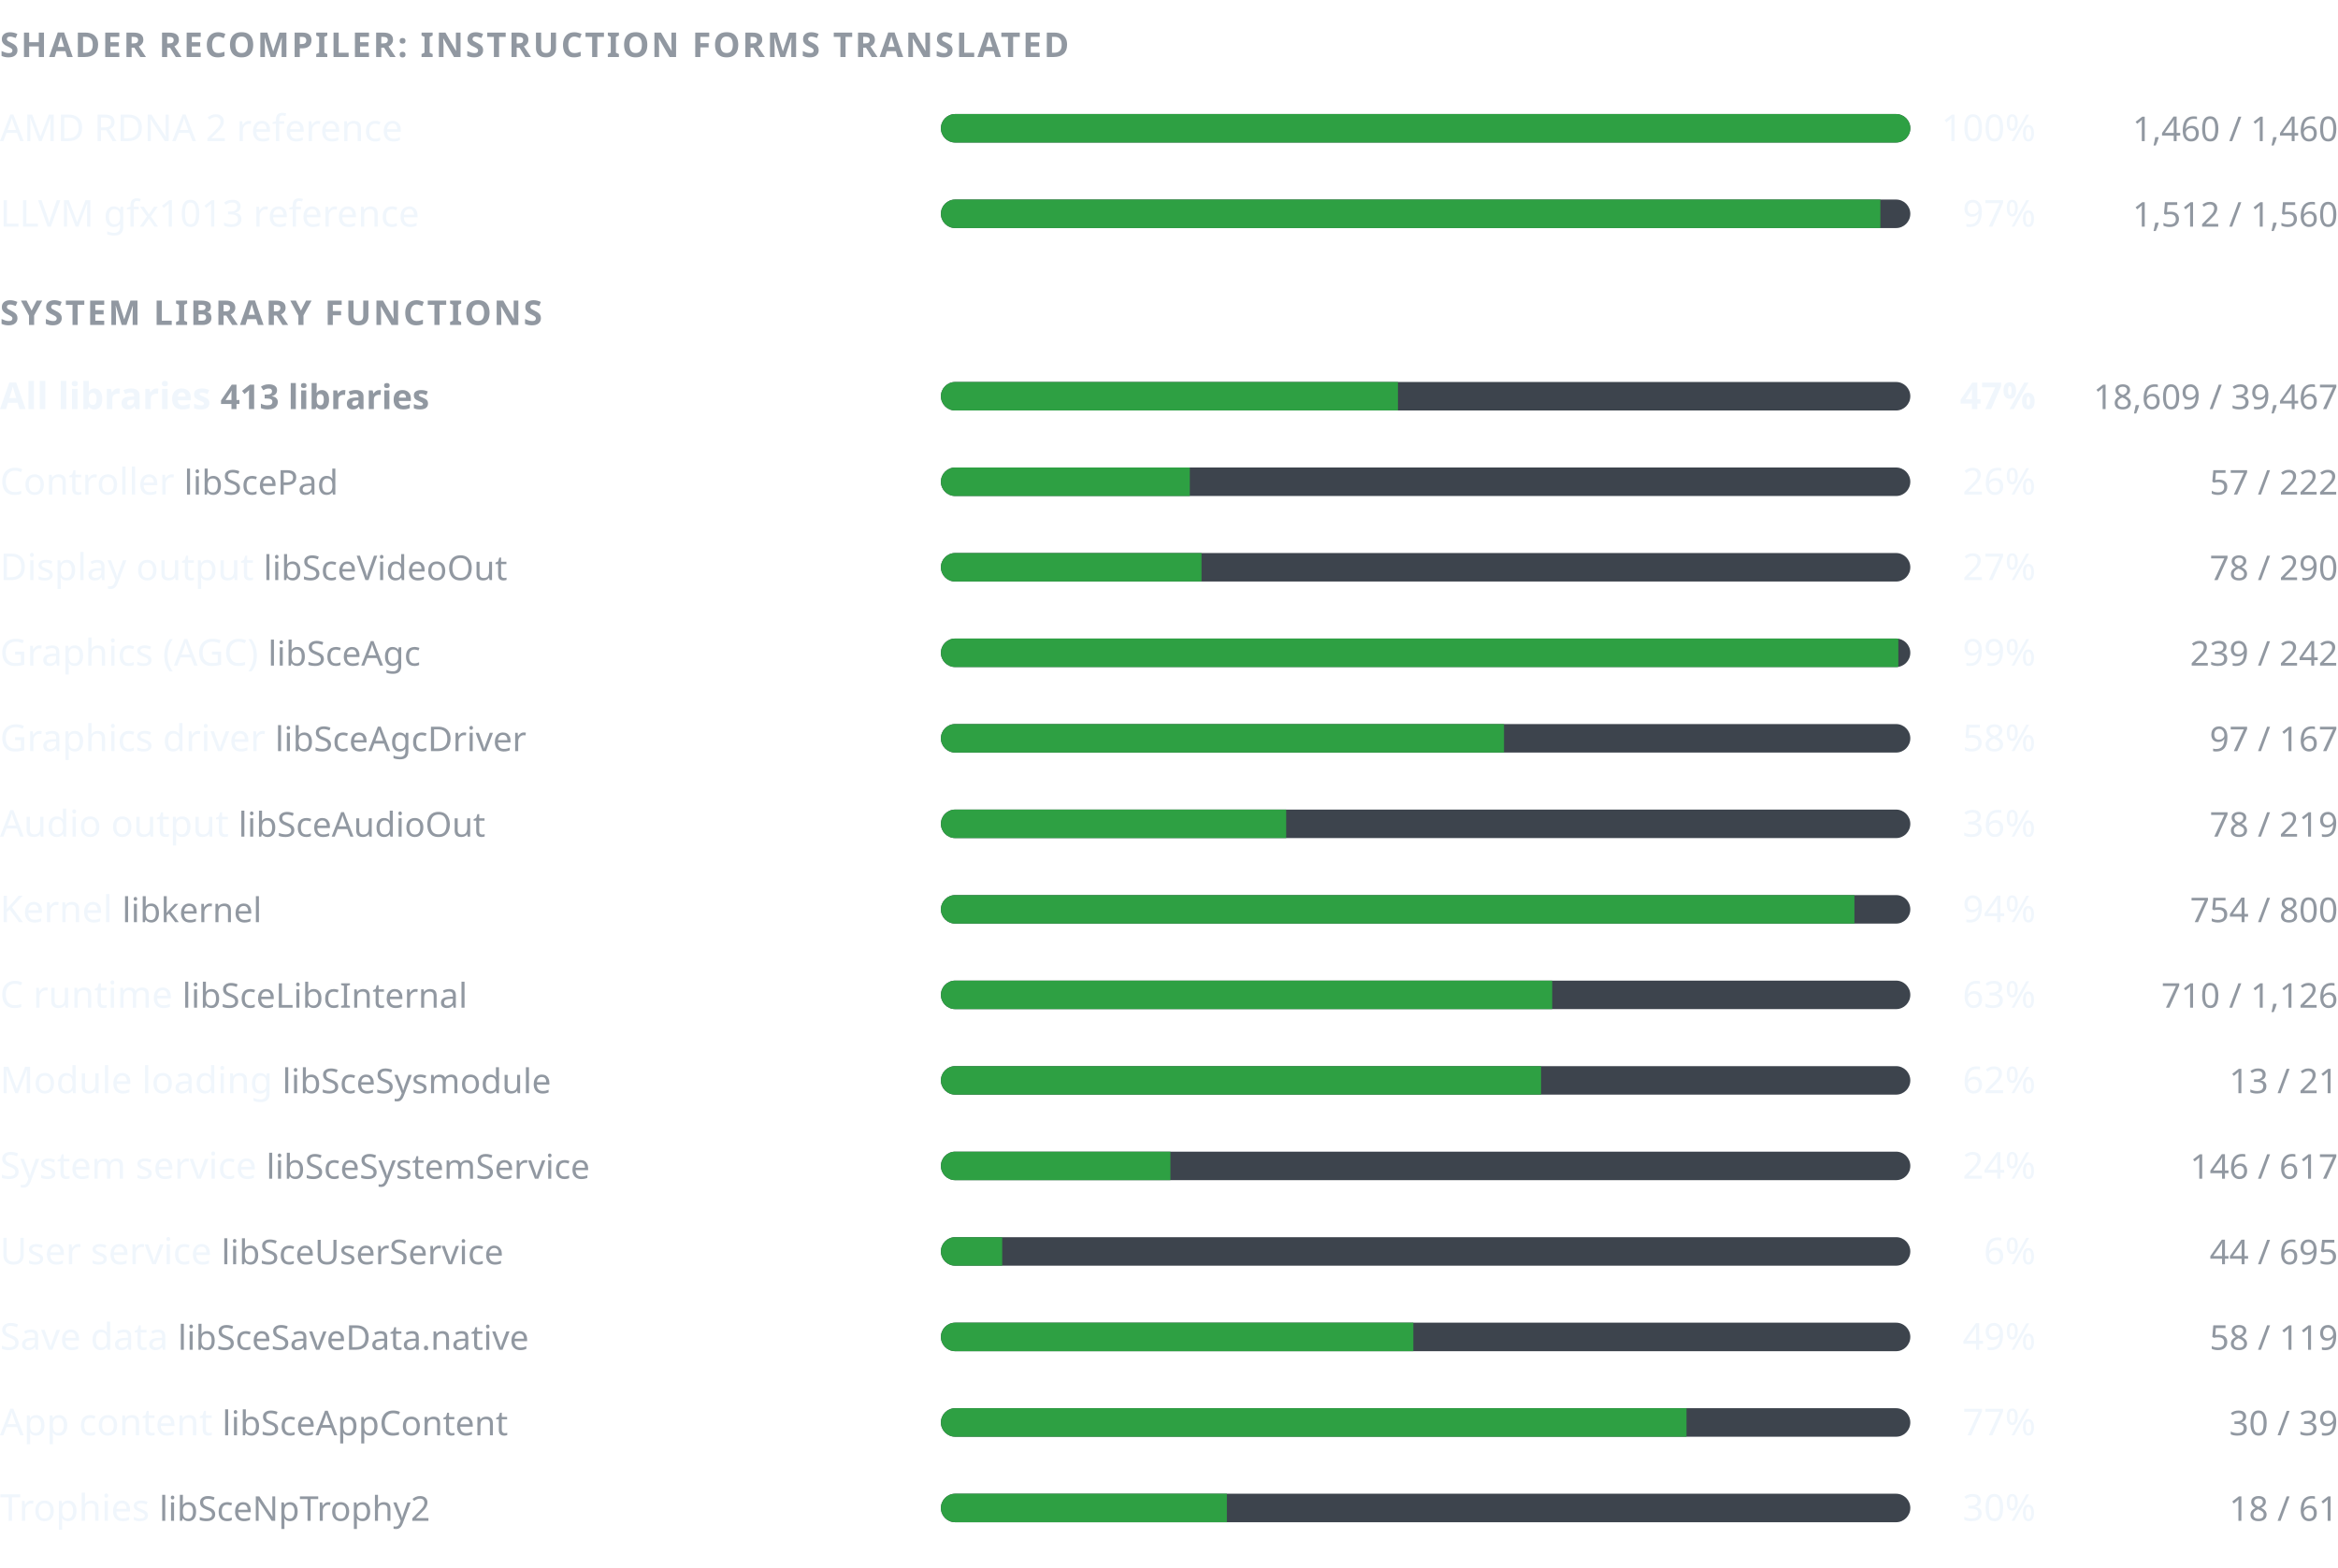
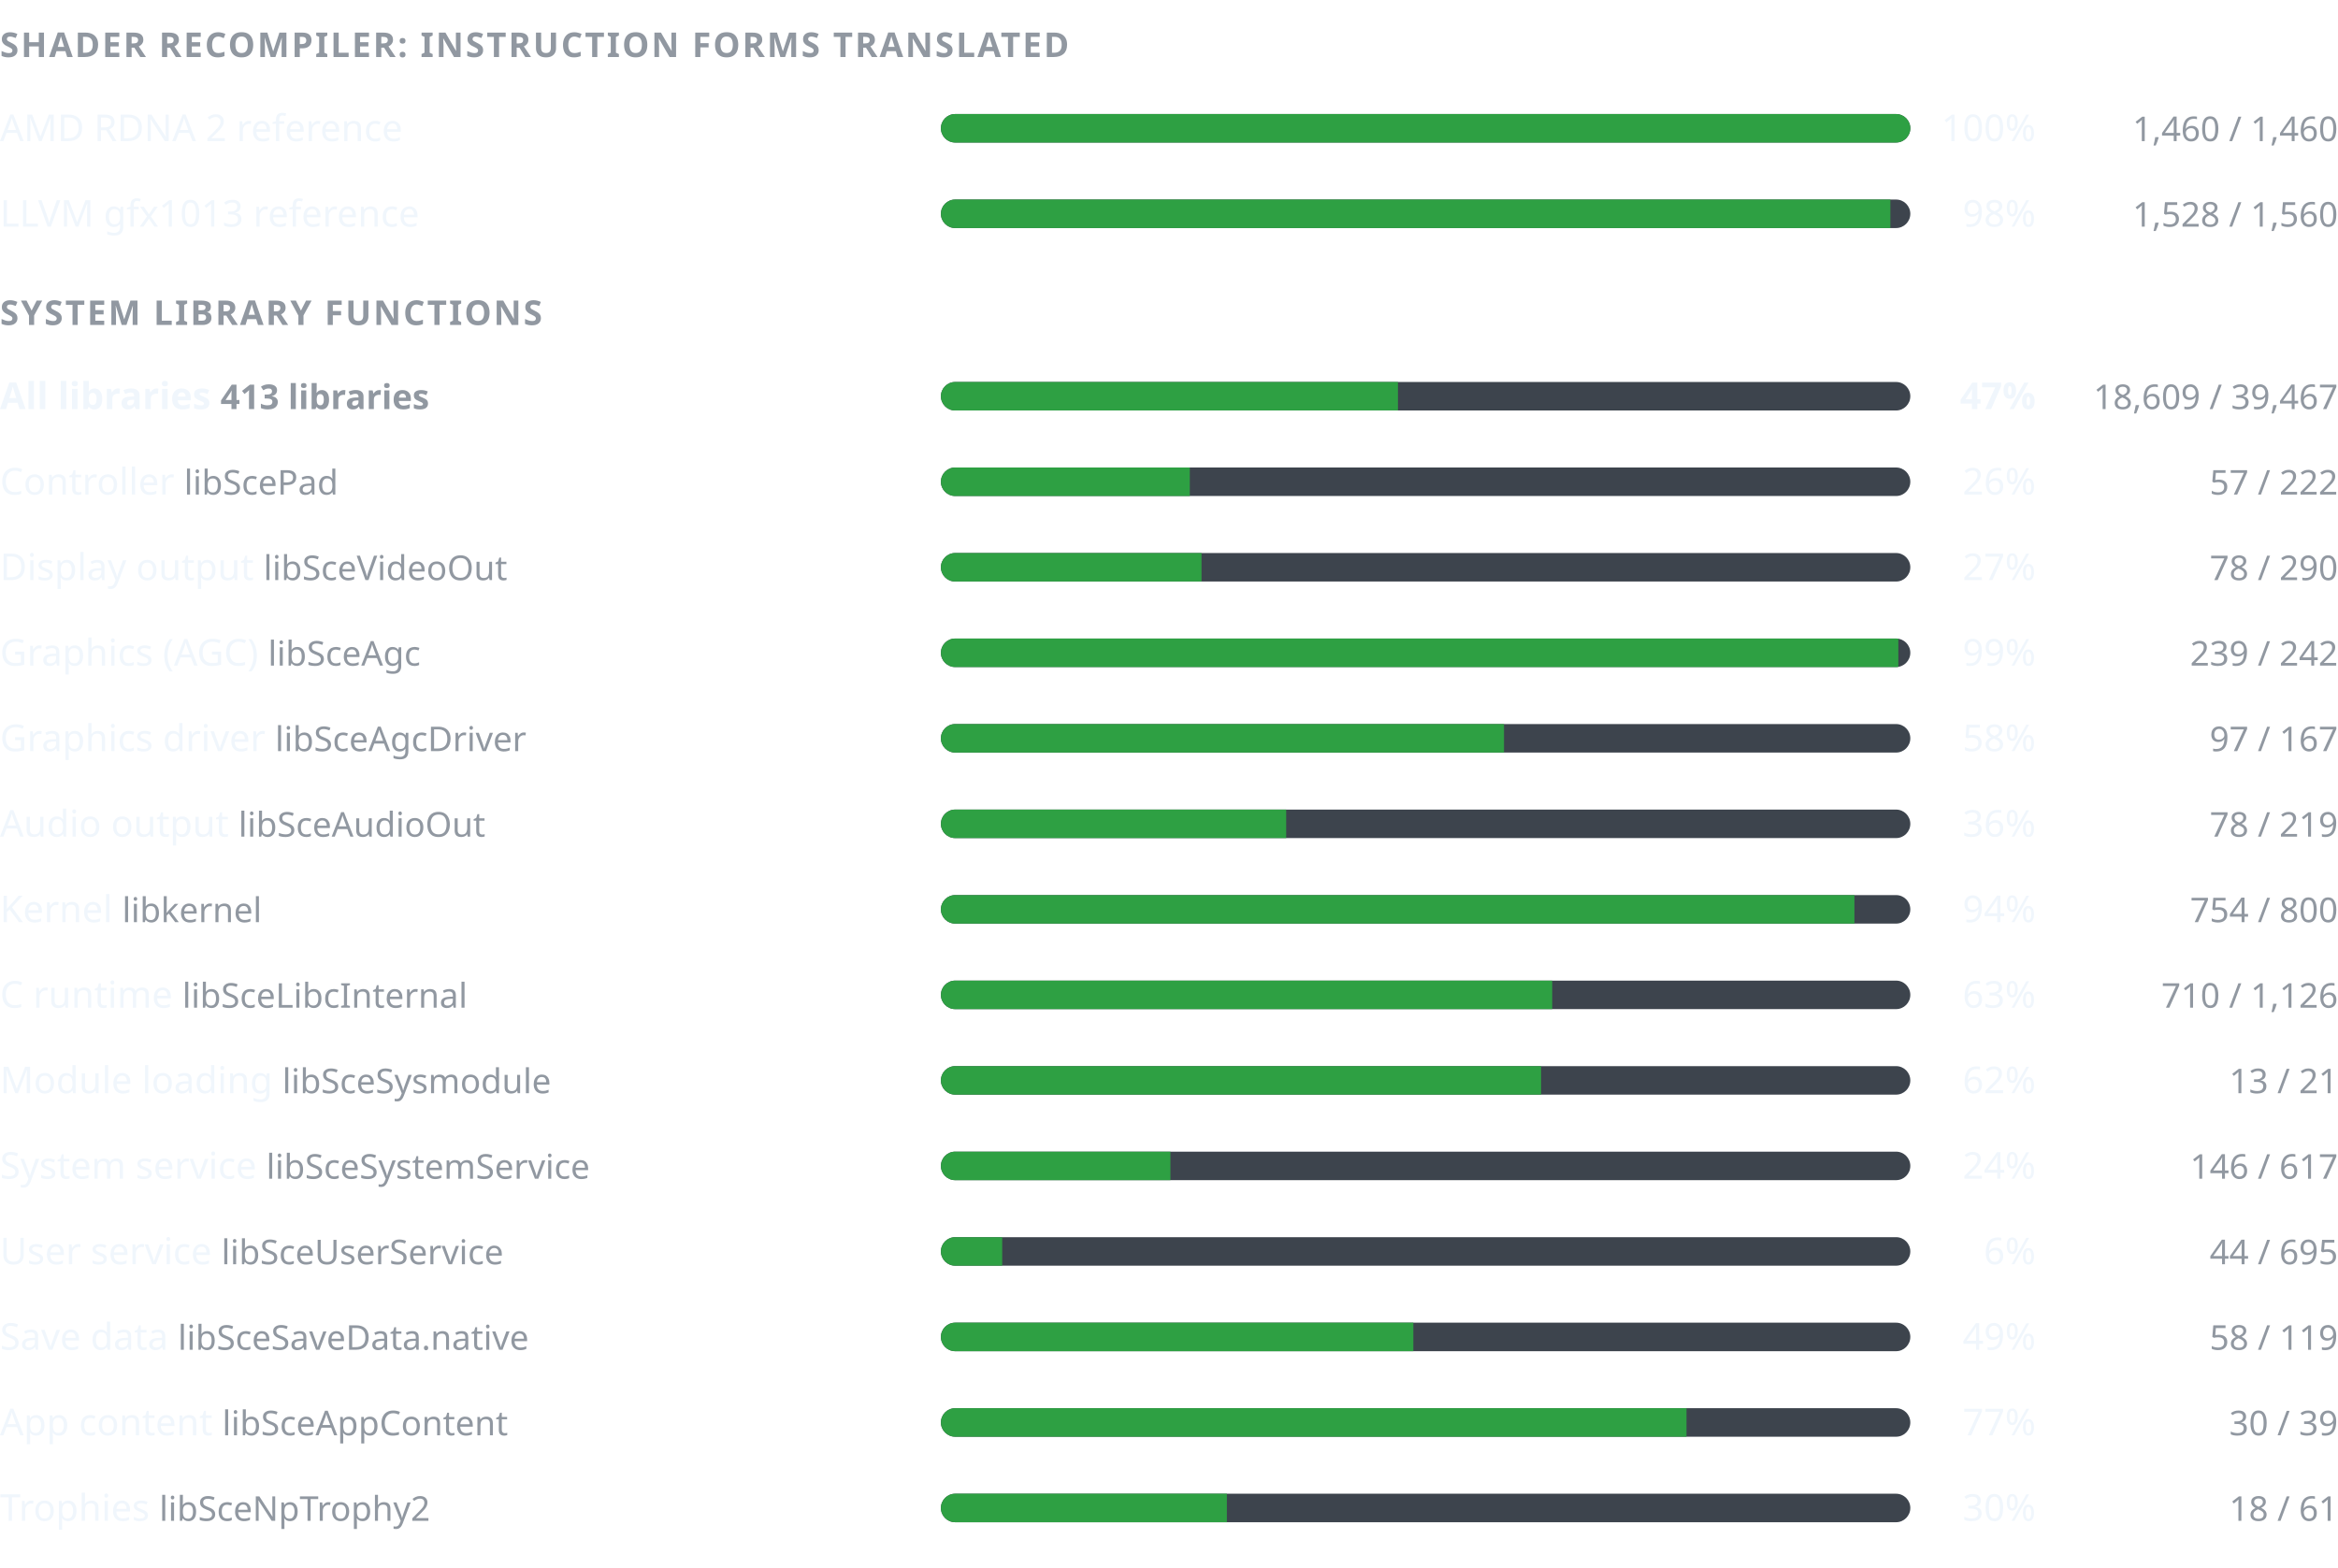
- <svg xmlns="http://www.w3.org/2000/svg" width="820" height="550" viewBox="0 0 820 550" role="img" aria-label="AnyPS5 at 9c0dfdd: shaders and system library functions">
+ <svg xmlns="http://www.w3.org/2000/svg" width="820" height="550" viewBox="0 0 820 550" role="img" aria-label="AnyPS5 at 17f36dc: shaders and system library functions">
  <style>
  text { font-family: -apple-system, BlinkMacSystemFont, "Segoe UI", "Noto Sans", Helvetica, Arial, sans-serif; font-size: 13px; fill: #f0f6fc; }
  .sub { fill: #9198a1; font-size: 12px; }
  .num { font-variant-numeric: tabular-nums; }
  .strong { font-weight: 600; }
  .group { font-size: 12px; font-weight: 600; fill: #9198a1; letter-spacing: 0.06em; }
  .track { fill: #3d444d; }
  .done { fill: #2ea043; }
  .rule { stroke: #3d444d; }
</style>
  <defs>
    <pattern id="blocked" width="6" height="6" patternUnits="userSpaceOnUse" patternTransform="rotate(45)">
      <rect width="6" height="6" fill="#f85149" opacity="0.35" />
      <rect width="3" height="6" fill="#f85149" />
    </pattern>
  </defs>
  <text class="group" x="0" y="20.0">SHADER RECOMPILER: INSTRUCTION FORMS TRANSLATED</text>
  <text class="" x="0" y="49.5">AMD RDNA 2 reference</text>
  <clipPath id="bar40">
    <rect x="330" y="40.0" width="340" height="10" rx="5.0" />
  </clipPath>
  <g clip-path="url(#bar40)">
    <rect class="track" x="330" y="40.0" width="340" height="10" />
    <rect class="done" x="330" y="40.0" width="340.0" height="10" />
  </g>
  <text class="num" x="714" y="49.5" text-anchor="end">100%</text>
  <text class="num sub" x="820" y="49.5" text-anchor="end">1,460 / 1,460</text>
  <text class="" x="0" y="79.5">LLVM gfx1013 reference</text>
  <clipPath id="bar70">
    <rect x="330" y="70.0" width="340" height="10" rx="5.0" />
  </clipPath>
  <g clip-path="url(#bar70)">
    <rect class="track" x="330" y="70.0" width="340" height="10" />
-     <rect class="done" x="330" y="70.0" width="329.5" height="10" />
+     <rect class="done" x="330" y="70.0" width="333.0" height="10" />
  </g>
-   <text class="num" x="714" y="79.5" text-anchor="end">97%</text>
-   <text class="num sub" x="820" y="79.5" text-anchor="end">1,512 / 1,560</text>
+   <text class="num" x="714" y="79.5" text-anchor="end">98%</text>
+   <text class="num sub" x="820" y="79.5" text-anchor="end">1,528 / 1,560</text>
  <text class="group" x="0" y="114.0">SYSTEM LIBRARY FUNCTIONS</text>
  <text class="strong" x="0" y="143.5">All libraries <tspan class="sub">413 libraries</tspan>
  </text>
  <clipPath id="bar134">
    <rect x="330" y="134.0" width="340" height="10" rx="5.0" />
  </clipPath>
  <g clip-path="url(#bar134)">
    <rect class="track" x="330" y="134.0" width="340" height="10" />
    <rect class="done" x="330" y="134.0" width="160.3" height="10" />
  </g>
  <text class="num strong" x="714" y="143.5" text-anchor="end">47%</text>
  <text class="num sub" x="820" y="143.5" text-anchor="end">18,609 / 39,467</text>
  <text class="" x="0" y="173.5">Controller <tspan class="sub">libScePad</tspan>
  </text>
  <clipPath id="bar164">
    <rect x="330" y="164.0" width="340" height="10" rx="5.0" />
  </clipPath>
  <g clip-path="url(#bar164)">
    <rect class="track" x="330" y="164.0" width="340" height="10" />
    <rect class="done" x="330" y="164.0" width="87.3" height="10" />
  </g>
  <text class="num" x="714" y="173.5" text-anchor="end">26%</text>
  <text class="num sub" x="820" y="173.5" text-anchor="end">57 / 222</text>
  <text class="" x="0" y="203.5">Display output <tspan class="sub">libSceVideoOut</tspan>
  </text>
  <clipPath id="bar194">
    <rect x="330" y="194.0" width="340" height="10" rx="5.0" />
  </clipPath>
  <g clip-path="url(#bar194)">
    <rect class="track" x="330" y="194.0" width="340" height="10" />
    <rect class="done" x="330" y="194.0" width="91.4" height="10" />
  </g>
  <text class="num" x="714" y="203.5" text-anchor="end">27%</text>
  <text class="num sub" x="820" y="203.5" text-anchor="end">78 / 290</text>
  <text class="" x="0" y="233.5">Graphics (AGC) <tspan class="sub">libSceAgc</tspan>
  </text>
  <clipPath id="bar224">
    <rect x="330" y="224.0" width="340" height="10" rx="5.0" />
  </clipPath>
  <g clip-path="url(#bar224)">
    <rect class="track" x="330" y="224.0" width="340" height="10" />
    <rect class="done" x="330" y="224.0" width="335.8" height="10" />
  </g>
  <text class="num" x="714" y="233.5" text-anchor="end">99%</text>
  <text class="num sub" x="820" y="233.5" text-anchor="end">239 / 242</text>
  <text class="" x="0" y="263.5">Graphics driver <tspan class="sub">libSceAgcDriver</tspan>
  </text>
  <clipPath id="bar254">
    <rect x="330" y="254.0" width="340" height="10" rx="5.0" />
  </clipPath>
  <g clip-path="url(#bar254)">
    <rect class="track" x="330" y="254.0" width="340" height="10" />
    <rect class="done" x="330" y="254.0" width="197.5" height="10" />
  </g>
  <text class="num" x="714" y="263.5" text-anchor="end">58%</text>
  <text class="num sub" x="820" y="263.5" text-anchor="end">97 / 167</text>
  <text class="" x="0" y="293.5">Audio output <tspan class="sub">libSceAudioOut</tspan>
  </text>
  <clipPath id="bar284">
    <rect x="330" y="284.0" width="340" height="10" rx="5.0" />
  </clipPath>
  <g clip-path="url(#bar284)">
    <rect class="track" x="330" y="284.0" width="340" height="10" />
    <rect class="done" x="330" y="284.0" width="121.1" height="10" />
  </g>
  <text class="num" x="714" y="293.5" text-anchor="end">36%</text>
  <text class="num sub" x="820" y="293.5" text-anchor="end">78 / 219</text>
  <text class="" x="0" y="323.5">Kernel <tspan class="sub">libkernel</tspan>
  </text>
  <clipPath id="bar314">
    <rect x="330" y="314.0" width="340" height="10" rx="5.0" />
  </clipPath>
  <g clip-path="url(#bar314)">
    <rect class="track" x="330" y="314.0" width="340" height="10" />
    <rect class="done" x="330" y="314.0" width="320.4" height="10" />
  </g>
  <text class="num" x="714" y="323.5" text-anchor="end">94%</text>
  <text class="num sub" x="820" y="323.5" text-anchor="end">754 / 800</text>
  <text class="" x="0" y="353.5">C runtime <tspan class="sub">libSceLibcInternal</tspan>
  </text>
  <clipPath id="bar344">
    <rect x="330" y="344.0" width="340" height="10" rx="5.0" />
  </clipPath>
  <g clip-path="url(#bar344)">
    <rect class="track" x="330" y="344.0" width="340" height="10" />
    <rect class="done" x="330" y="344.0" width="214.4" height="10" />
  </g>
  <text class="num" x="714" y="353.5" text-anchor="end">63%</text>
  <text class="num sub" x="820" y="353.5" text-anchor="end">710 / 1,126</text>
  <text class="" x="0" y="383.5">Module loading <tspan class="sub">libSceSysmodule</tspan>
  </text>
  <clipPath id="bar374">
    <rect x="330" y="374.0" width="340" height="10" rx="5.0" />
  </clipPath>
  <g clip-path="url(#bar374)">
    <rect class="track" x="330" y="374.0" width="340" height="10" />
    <rect class="done" x="330" y="374.0" width="210.5" height="10" />
  </g>
  <text class="num" x="714" y="383.5" text-anchor="end">62%</text>
  <text class="num sub" x="820" y="383.5" text-anchor="end">13 / 21</text>
  <text class="" x="0" y="413.5">System service <tspan class="sub">libSceSystemService</tspan>
  </text>
  <clipPath id="bar404">
    <rect x="330" y="404.0" width="340" height="10" rx="5.0" />
  </clipPath>
  <g clip-path="url(#bar404)">
    <rect class="track" x="330" y="404.0" width="340" height="10" />
    <rect class="done" x="330" y="404.0" width="80.5" height="10" />
  </g>
  <text class="num" x="714" y="413.5" text-anchor="end">24%</text>
  <text class="num sub" x="820" y="413.5" text-anchor="end">146 / 617</text>
  <text class="" x="0" y="443.5">User service <tspan class="sub">libSceUserService</tspan>
  </text>
  <clipPath id="bar434">
    <rect x="330" y="434.0" width="340" height="10" rx="5.0" />
  </clipPath>
  <g clip-path="url(#bar434)">
    <rect class="track" x="330" y="434.0" width="340" height="10" />
    <rect class="done" x="330" y="434.0" width="21.5" height="10" />
  </g>
  <text class="num" x="714" y="443.5" text-anchor="end">6%</text>
  <text class="num sub" x="820" y="443.5" text-anchor="end">44 / 695</text>
  <text class="" x="0" y="473.5">Save data <tspan class="sub">libSceSaveData.native</tspan>
  </text>
  <clipPath id="bar464">
    <rect x="330" y="464.0" width="340" height="10" rx="5.0" />
  </clipPath>
  <g clip-path="url(#bar464)">
    <rect class="track" x="330" y="464.0" width="340" height="10" />
    <rect class="done" x="330" y="464.0" width="165.7" height="10" />
  </g>
  <text class="num" x="714" y="473.5" text-anchor="end">49%</text>
  <text class="num sub" x="820" y="473.5" text-anchor="end">58 / 119</text>
  <text class="" x="0" y="503.5">App content <tspan class="sub">libSceAppContent</tspan>
  </text>
  <clipPath id="bar494">
    <rect x="330" y="494.0" width="340" height="10" rx="5.0" />
  </clipPath>
  <g clip-path="url(#bar494)">
    <rect class="track" x="330" y="494.0" width="340" height="10" />
    <rect class="done" x="330" y="494.0" width="261.5" height="10" />
  </g>
  <text class="num" x="714" y="503.5" text-anchor="end">77%</text>
  <text class="num sub" x="820" y="503.5" text-anchor="end">30 / 39</text>
  <text class="" x="0" y="533.5">Trophies <tspan class="sub">libSceNpTrophy2</tspan>
  </text>
  <clipPath id="bar524">
    <rect x="330" y="524.0" width="340" height="10" rx="5.0" />
  </clipPath>
  <g clip-path="url(#bar524)">
    <rect class="track" x="330" y="524.0" width="340" height="10" />
    <rect class="done" x="330" y="524.0" width="100.3" height="10" />
  </g>
  <text class="num" x="714" y="533.5" text-anchor="end">30%</text>
  <text class="num sub" x="820" y="533.5" text-anchor="end">18 / 61</text>
</svg>
